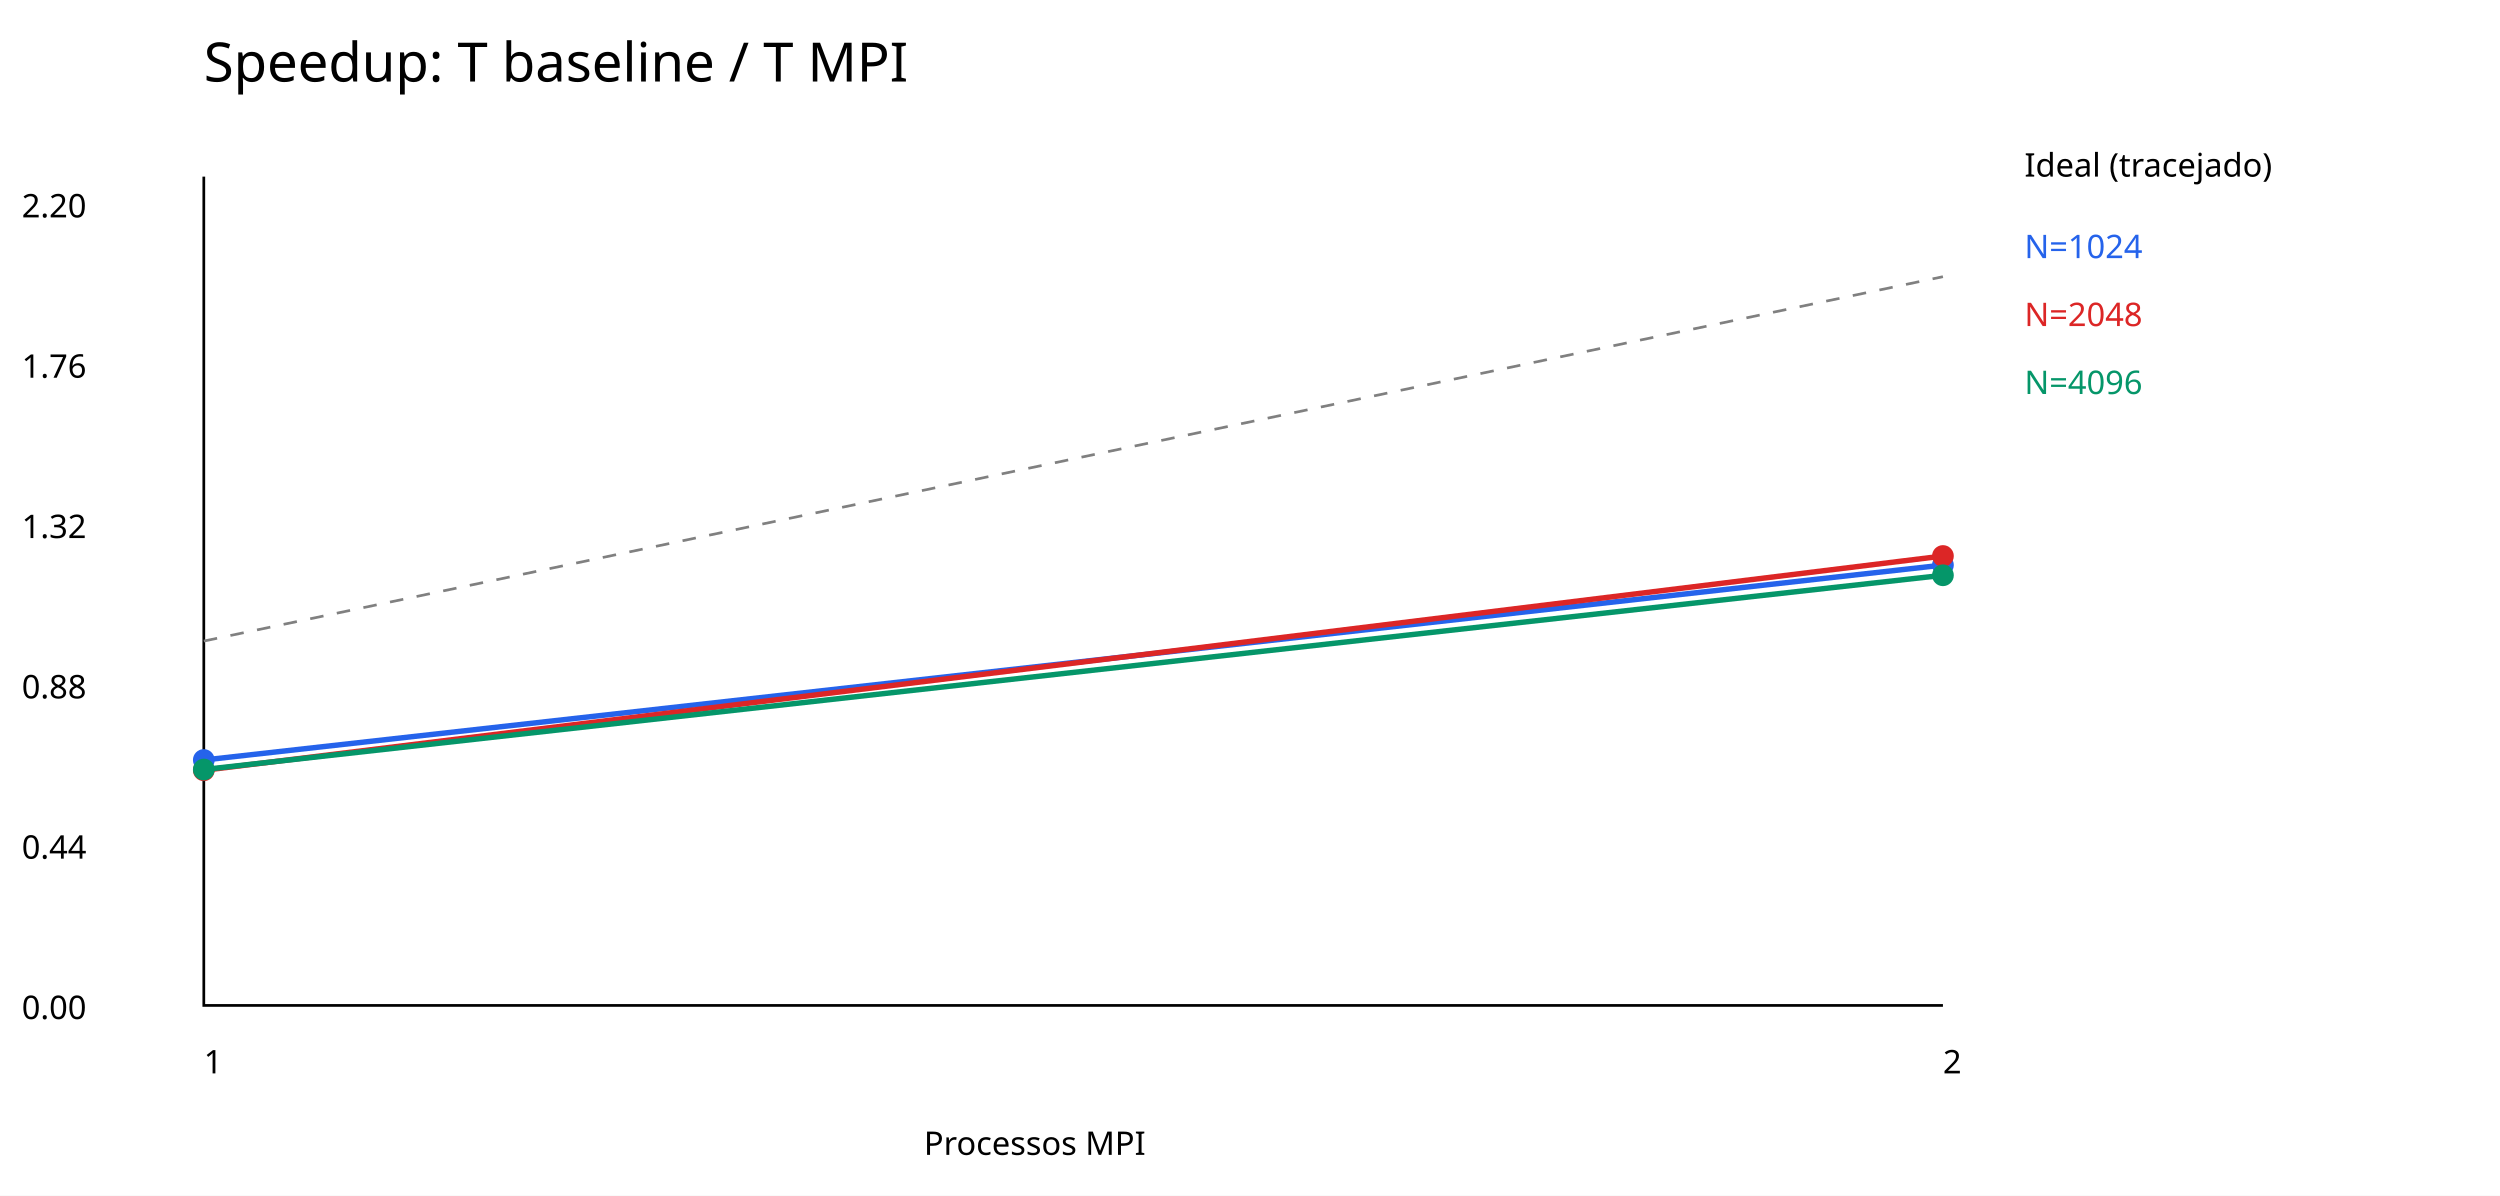
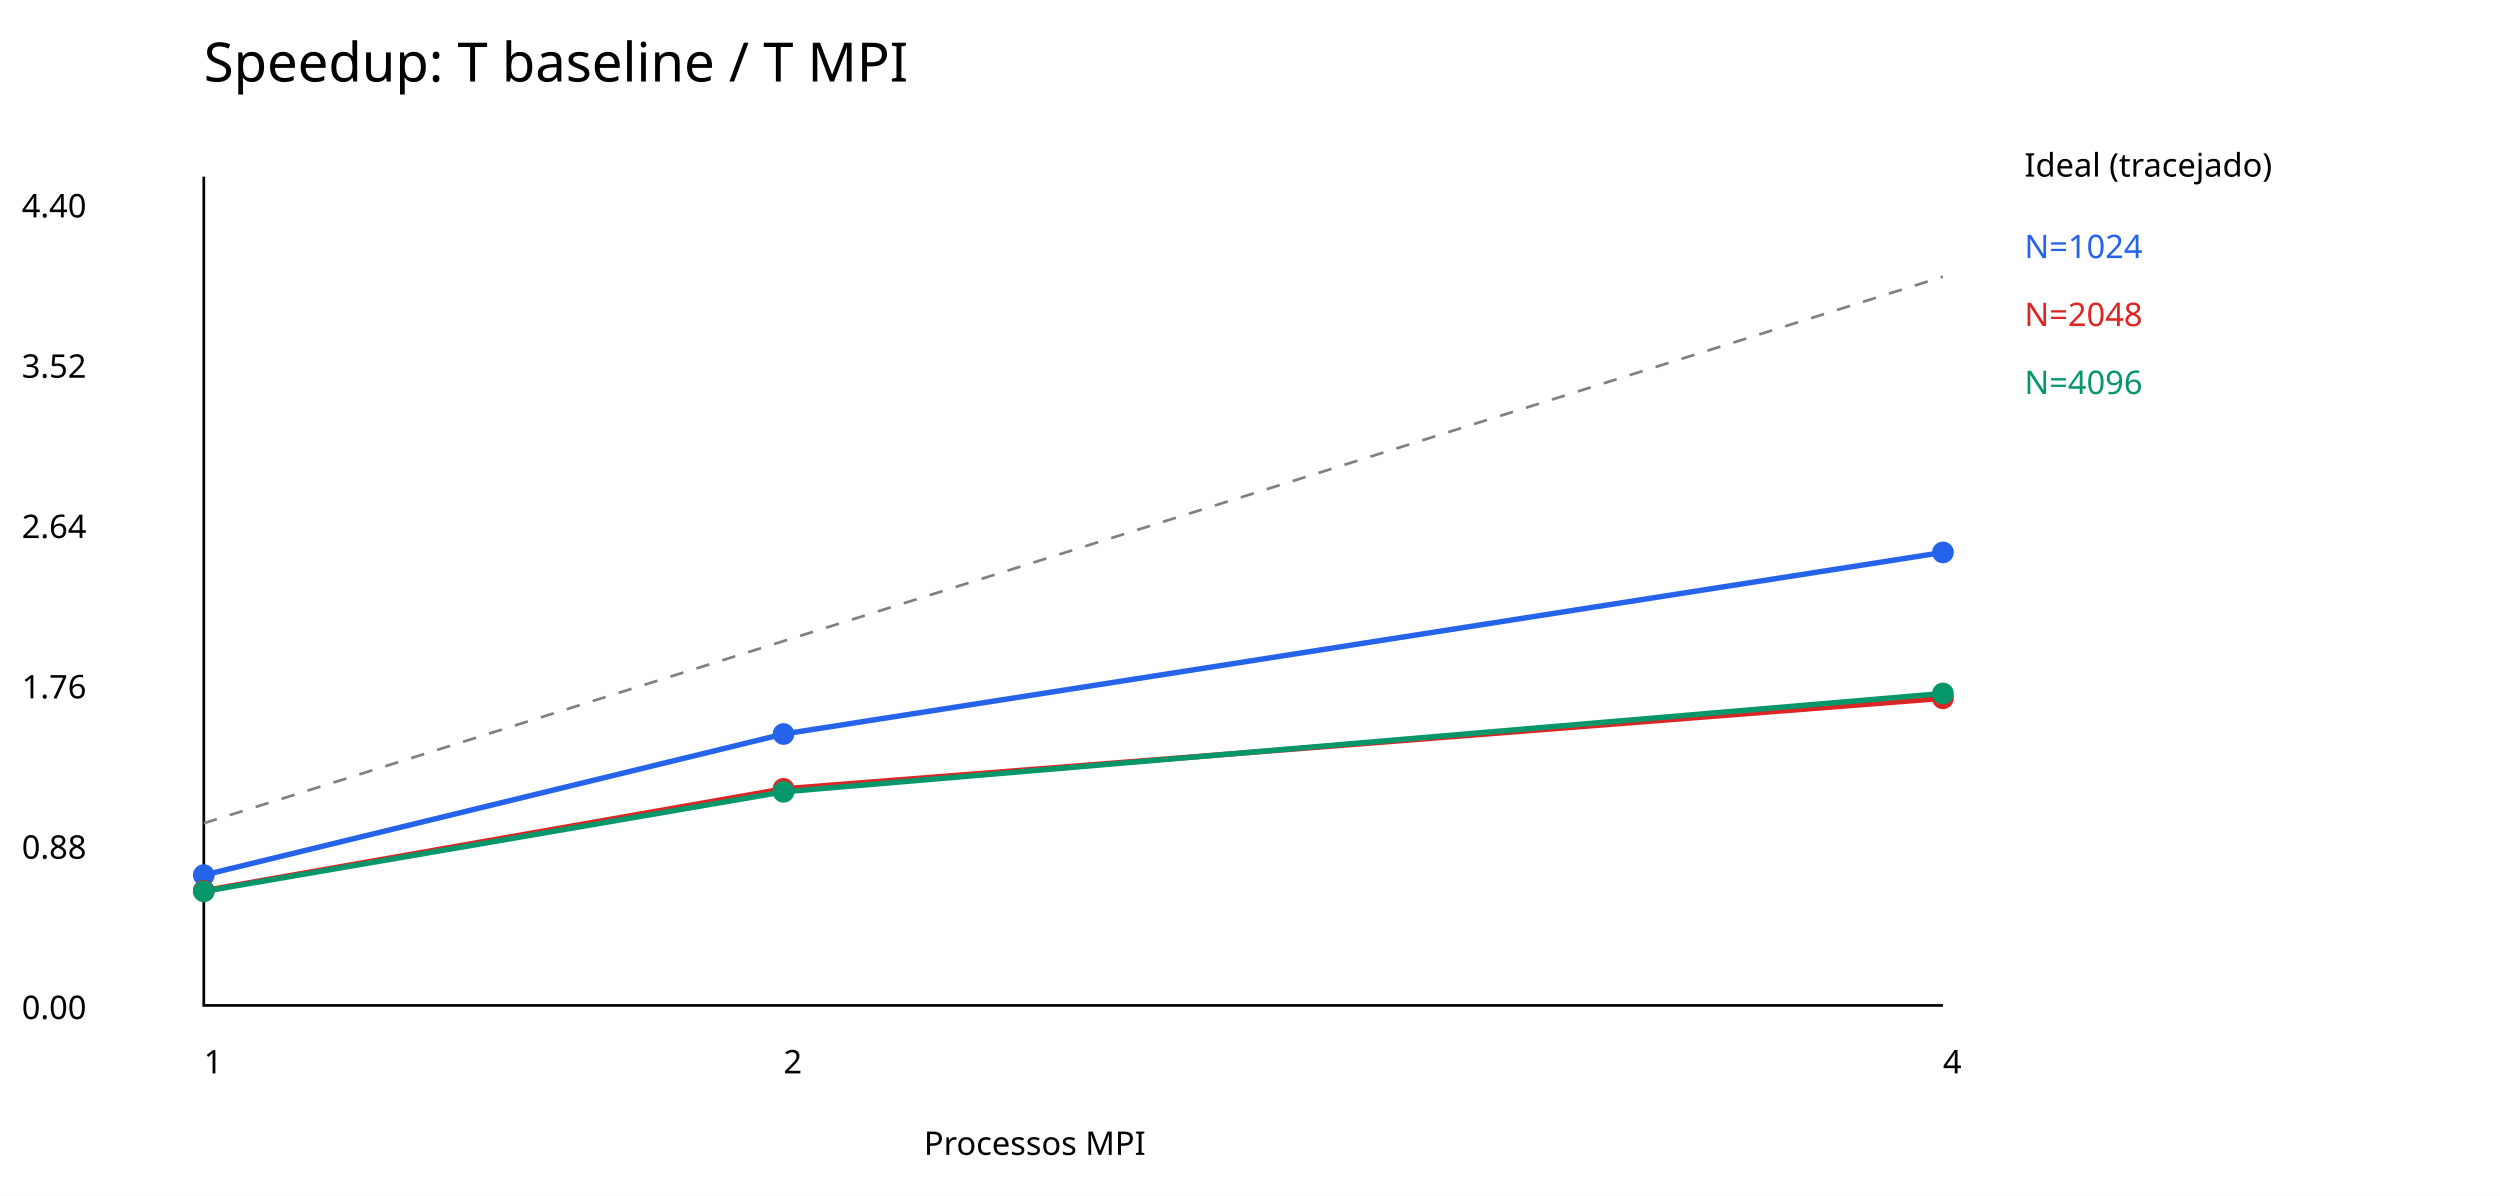
<svg xmlns="http://www.w3.org/2000/svg" width="920" height="440" viewBox="0 0 920 440">
  <rect width="920" height="440" fill="white" />
  <text x="75" y="30" font-family="sans-serif" font-size="20">Speedup: T baseline / T MPI</text>
  <path d="M75 65V370H715" fill="none" stroke="black" />
  <text x="340" y="425" font-family="sans-serif">Processos MPI</text>
  <text x="8" y="375.0" font-family="sans-serif">0.00</text>
-   <text x="8" y="316.0" font-family="sans-serif">0.44</text>
-   <text x="8" y="257.0" font-family="sans-serif">0.88</text>
-   <text x="8" y="198.0" font-family="sans-serif">1.32</text>
-   <text x="8" y="139.0" font-family="sans-serif">1.76</text>
-   <text x="8" y="80.0" font-family="sans-serif">2.20</text>
+   <text x="8" y="316.0" font-family="sans-serif">0.88</text>
+   <text x="8" y="257.0" font-family="sans-serif">1.76</text>
+   <text x="8" y="198.0" font-family="sans-serif">2.64</text>
+   <text x="8" y="139.0" font-family="sans-serif">3.52</text>
+   <text x="8" y="80.0" font-family="sans-serif">4.40</text>
  <text x="75.0" y="395" font-family="sans-serif">1</text>
-   <text x="715.0" y="395" font-family="sans-serif">2</text>
-   <path d="M75.0 235.909L715.0 101.818" stroke="gray" stroke-dasharray="5 5" />
+   <text x="288.3" y="395" font-family="sans-serif">2</text>
+   <text x="715.0" y="395" font-family="sans-serif">4</text>
+   <path d="M75.0 302.955L715.0 101.818" stroke="gray" stroke-dasharray="5 5" />
  <text x="745" y="65" font-family="sans-serif">Ideal (tracejado)</text>
-   <polyline points="75.00,279.68 715.00,207.94" fill="none" stroke="#2563eb" stroke-width="2" />
-   <circle cx="75.00" cy="279.68" r="4" fill="#2563eb" />
-   <circle cx="715.00" cy="207.94" r="4" fill="#2563eb" />
+   <polyline points="75.00,322.04 288.33,270.12 715.00,203.29" fill="none" stroke="#2563eb" stroke-width="2" />
+   <circle cx="75.00" cy="322.04" r="4" fill="#2563eb" />
+   <circle cx="288.33" cy="270.12" r="4" fill="#2563eb" />
+   <circle cx="715.00" cy="203.29" r="4" fill="#2563eb" />
  <text x="745" y="95" fill="#2563eb" font-family="sans-serif">N=1024</text>
-   <polyline points="75.00,283.46 715.00,204.61" fill="none" stroke="#dc2626" stroke-width="2" />
-   <circle cx="75.00" cy="283.46" r="4" fill="#dc2626" />
-   <circle cx="715.00" cy="204.61" r="4" fill="#dc2626" />
+   <polyline points="75.00,327.77 288.33,290.29 715.00,256.98" fill="none" stroke="#dc2626" stroke-width="2" />
+   <circle cx="75.00" cy="327.77" r="4" fill="#dc2626" />
+   <circle cx="288.33" cy="290.29" r="4" fill="#dc2626" />
+   <circle cx="715.00" cy="256.98" r="4" fill="#dc2626" />
  <text x="745" y="120" fill="#dc2626" font-family="sans-serif">N=2048</text>
-   <polyline points="75.00,283.18 715.00,211.70" fill="none" stroke="#059669" stroke-width="2" />
-   <circle cx="75.00" cy="283.18" r="4" fill="#059669" />
-   <circle cx="715.00" cy="211.70" r="4" fill="#059669" />
+   <polyline points="75.00,328.02 288.33,291.39 715.00,255.20" fill="none" stroke="#059669" stroke-width="2" />
+   <circle cx="75.00" cy="328.02" r="4" fill="#059669" />
+   <circle cx="288.33" cy="291.39" r="4" fill="#059669" />
+   <circle cx="715.00" cy="255.20" r="4" fill="#059669" />
  <text x="745" y="145" fill="#059669" font-family="sans-serif">N=4096</text>
</svg>
